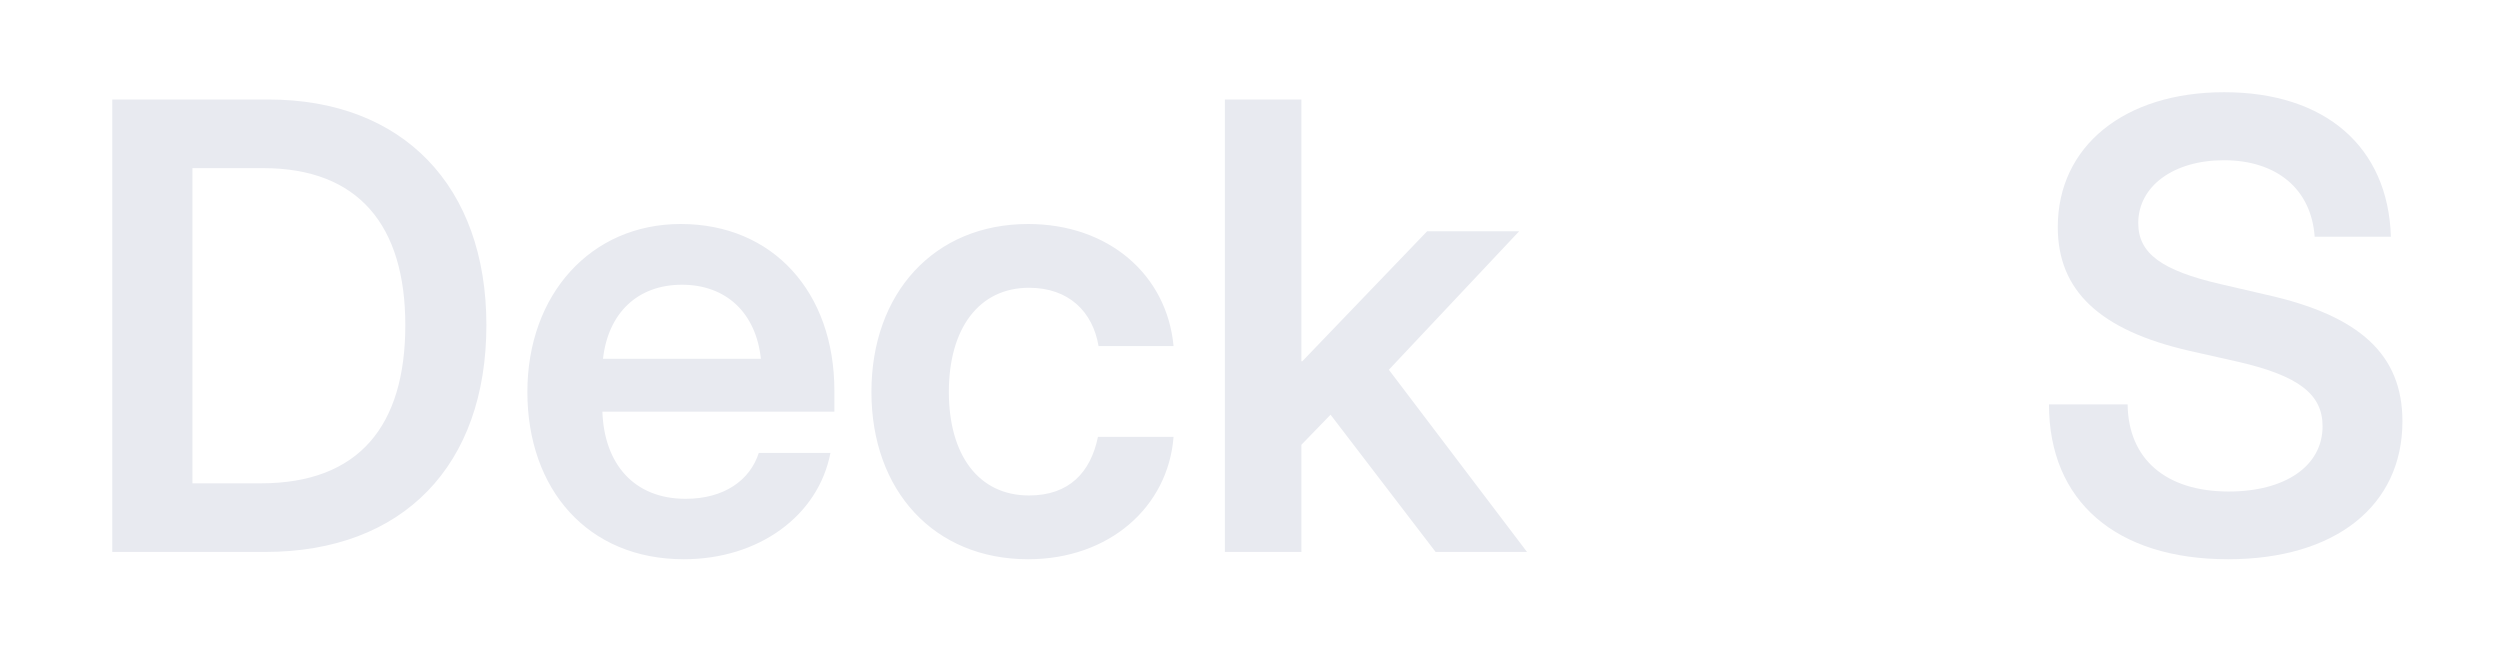
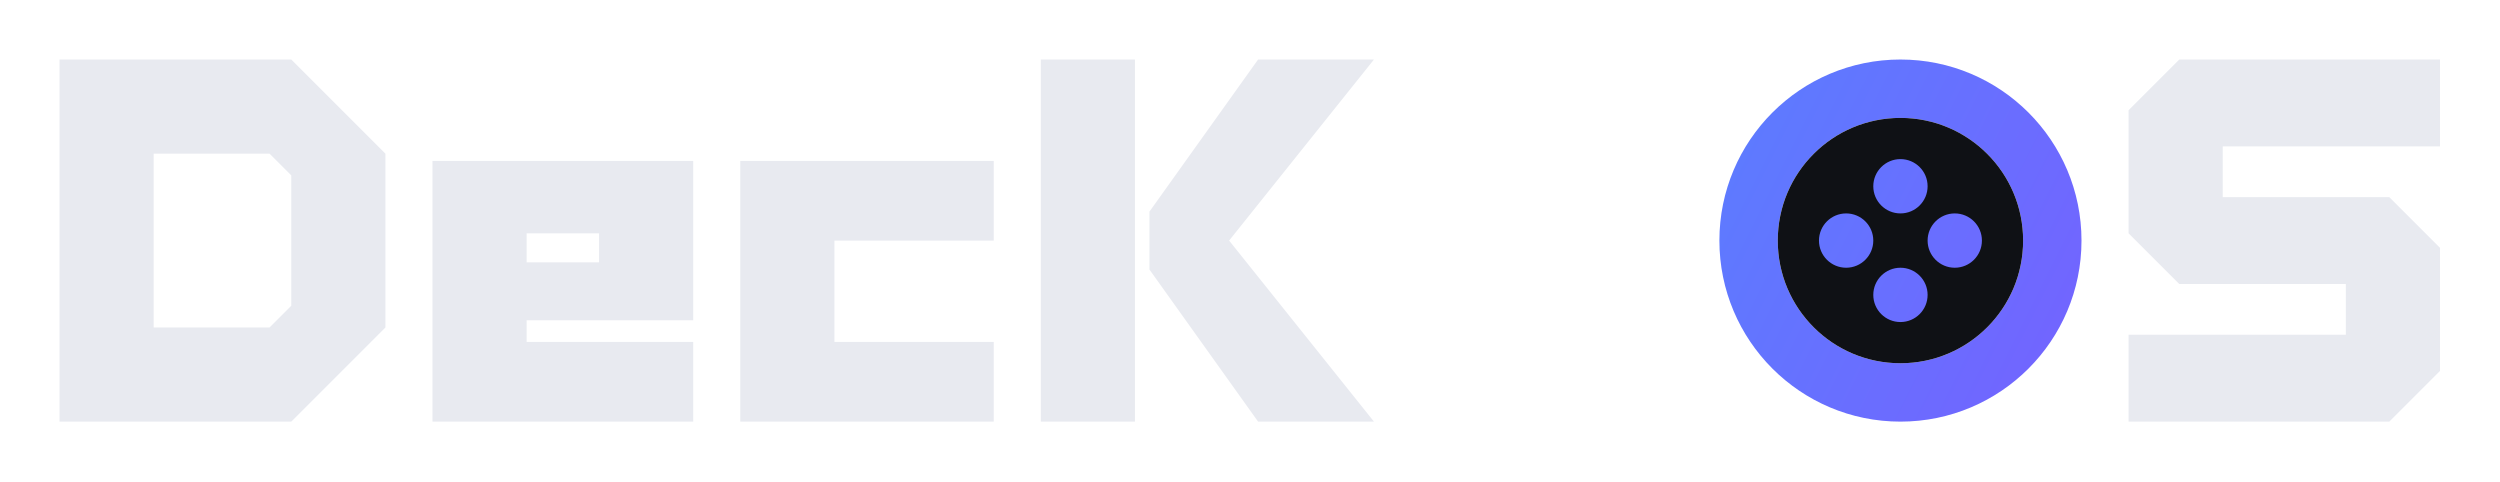
- <svg xmlns="http://www.w3.org/2000/svg" width="804" height="210" viewBox="0 0 804 210">
+ <svg xmlns="http://www.w3.org/2000/svg" width="1008" height="194" viewBox="0 0 1008 194">
  <defs>
-     <linearGradient id="deckos-grad" x1="495.9" y1="29.7" x2="646.1" y2="179.9" gradientUnits="userSpaceOnUse">
+     <linearGradient id="deckos-grad" x1="573.0" y1="12.3" x2="888.3" y2="170.0" gradientUnits="userSpaceOnUse">
      <stop offset="0" stop-color="#4C8DFF" />
      <stop offset="1" stop-color="#7A5CFF" />
    </linearGradient>
  </defs>
-   <path fill="#E8EAF0" d="M85.23 177.508C129.762 177.508 156.422 149.578 156.422 104.559C156.422 59.832 129.566 32.0 86.305 32.0H36.109V177.508ZM61.891 155.438V54.07H84.645C115.309 54.07 130.348 72.527 130.348 104.559C130.348 136.883 115.504 155.438 83.863 155.438Z M219.898 179.852C244.02 179.852 263.16 165.887 267.066 145.672H244.02C241.188 154.461 232.887 160.418 220.484 160.418C203.883 160.418 194.312 149.188 193.727 132.391H268.336V125.652C268.336 94.012 248.609 72.039 218.922 72.039C190.016 72.039 169.605 94.695 169.605 126.043C169.605 157.293 188.941 179.852 219.898 179.852ZM193.922 115.398C195.582 100.652 205.055 91.57 219.312 91.57C233.57 91.57 243.141 100.652 244.703 115.398Z M330.641 179.852C356.715 179.852 375.66 163.055 377.418 140.496H353.102C350.758 151.922 343.824 159.344 330.934 159.344C314.723 159.344 305.152 146.355 305.152 126.043C305.152 105.633 314.82 92.547 330.934 92.547C343.727 92.547 351.441 100.262 353.297 111.297H377.418C375.27 88.348 356.52 72.039 330.641 72.039C300.465 72.039 280.25 94.207 280.25 126.043C280.25 157.879 300.465 179.852 330.641 179.852Z M393.922 177.508H418.531V143.035L427.906 133.367L461.695 177.508H491.09L446.656 118.914L488.551 74.383H458.961L418.824 116.18H418.531V32.0H393.922Z" />
-   <path fill="#E8EAF0" d="M716.566 179.852C751.039 179.852 772.621 162.664 772.621 135.516C772.621 114.129 759.047 101.531 728.871 94.793L714.125 91.375C695.18 86.98 687.66 81.512 687.66 71.746C687.66 59.832 699.086 51.531 715.199 51.531C732.191 51.531 743.324 60.809 744.398 76.141H768.91C768.031 47.234 747.816 29.656 715.297 29.656C683.168 29.656 661.781 47.039 661.781 73.016C661.781 93.426 675.16 106.219 704.262 112.859L719.887 116.375C739.32 120.867 746.938 126.824 746.938 137.078C746.938 149.871 734.926 158.074 716.762 158.074C696.547 158.074 684.438 147.625 684.242 130.047H658.949C658.949 161.199 680.531 179.852 716.566 179.852Z" />
+   <path fill="#E8EAF0" fill-rule="evenodd" transform="translate(24.00,24.00) scale(1.46)" d="M0,0 H64 L90,26 V74 L64,100 H0 Z M26,26 H58 L64,32 V68 L58,74 H26 Z M103,28 H175 V72 H129 V78 H175 V100 H103 Z M129,48 H149 V56 H129 Z M188,28 H258 V50 H214 V78 H258 V100 H188 Z M271,0 H297 V100 H271 Z M301,42 L331,0 H363 L323,50 L363,100 H331 L301,58 Z M585.4,0 H657.4 V24 H597.4 V38 H643.4 L657.4,52 V86 L643.4,100 H571.4 V76 H631.4 V62 H585.4 L571.4,48 V14 Z" />
+   <circle cx="766.26" cy="97.00" r="61.23" fill="none" stroke="url(#deckos-grad)" stroke-width="23.54" />
+   <circle cx="766.26" cy="97.00" r="49.46" fill="#0F1115" />
+   <circle cx="766.26" cy="75.10" r="10.95" fill="url(#deckos-grad)" />
+   <circle cx="788.16" cy="97.00" r="10.95" fill="url(#deckos-grad)" />
+   <circle cx="766.26" cy="118.90" r="10.95" fill="url(#deckos-grad)" />
+   <circle cx="744.36" cy="97.00" r="10.95" fill="url(#deckos-grad)" />
</svg>
